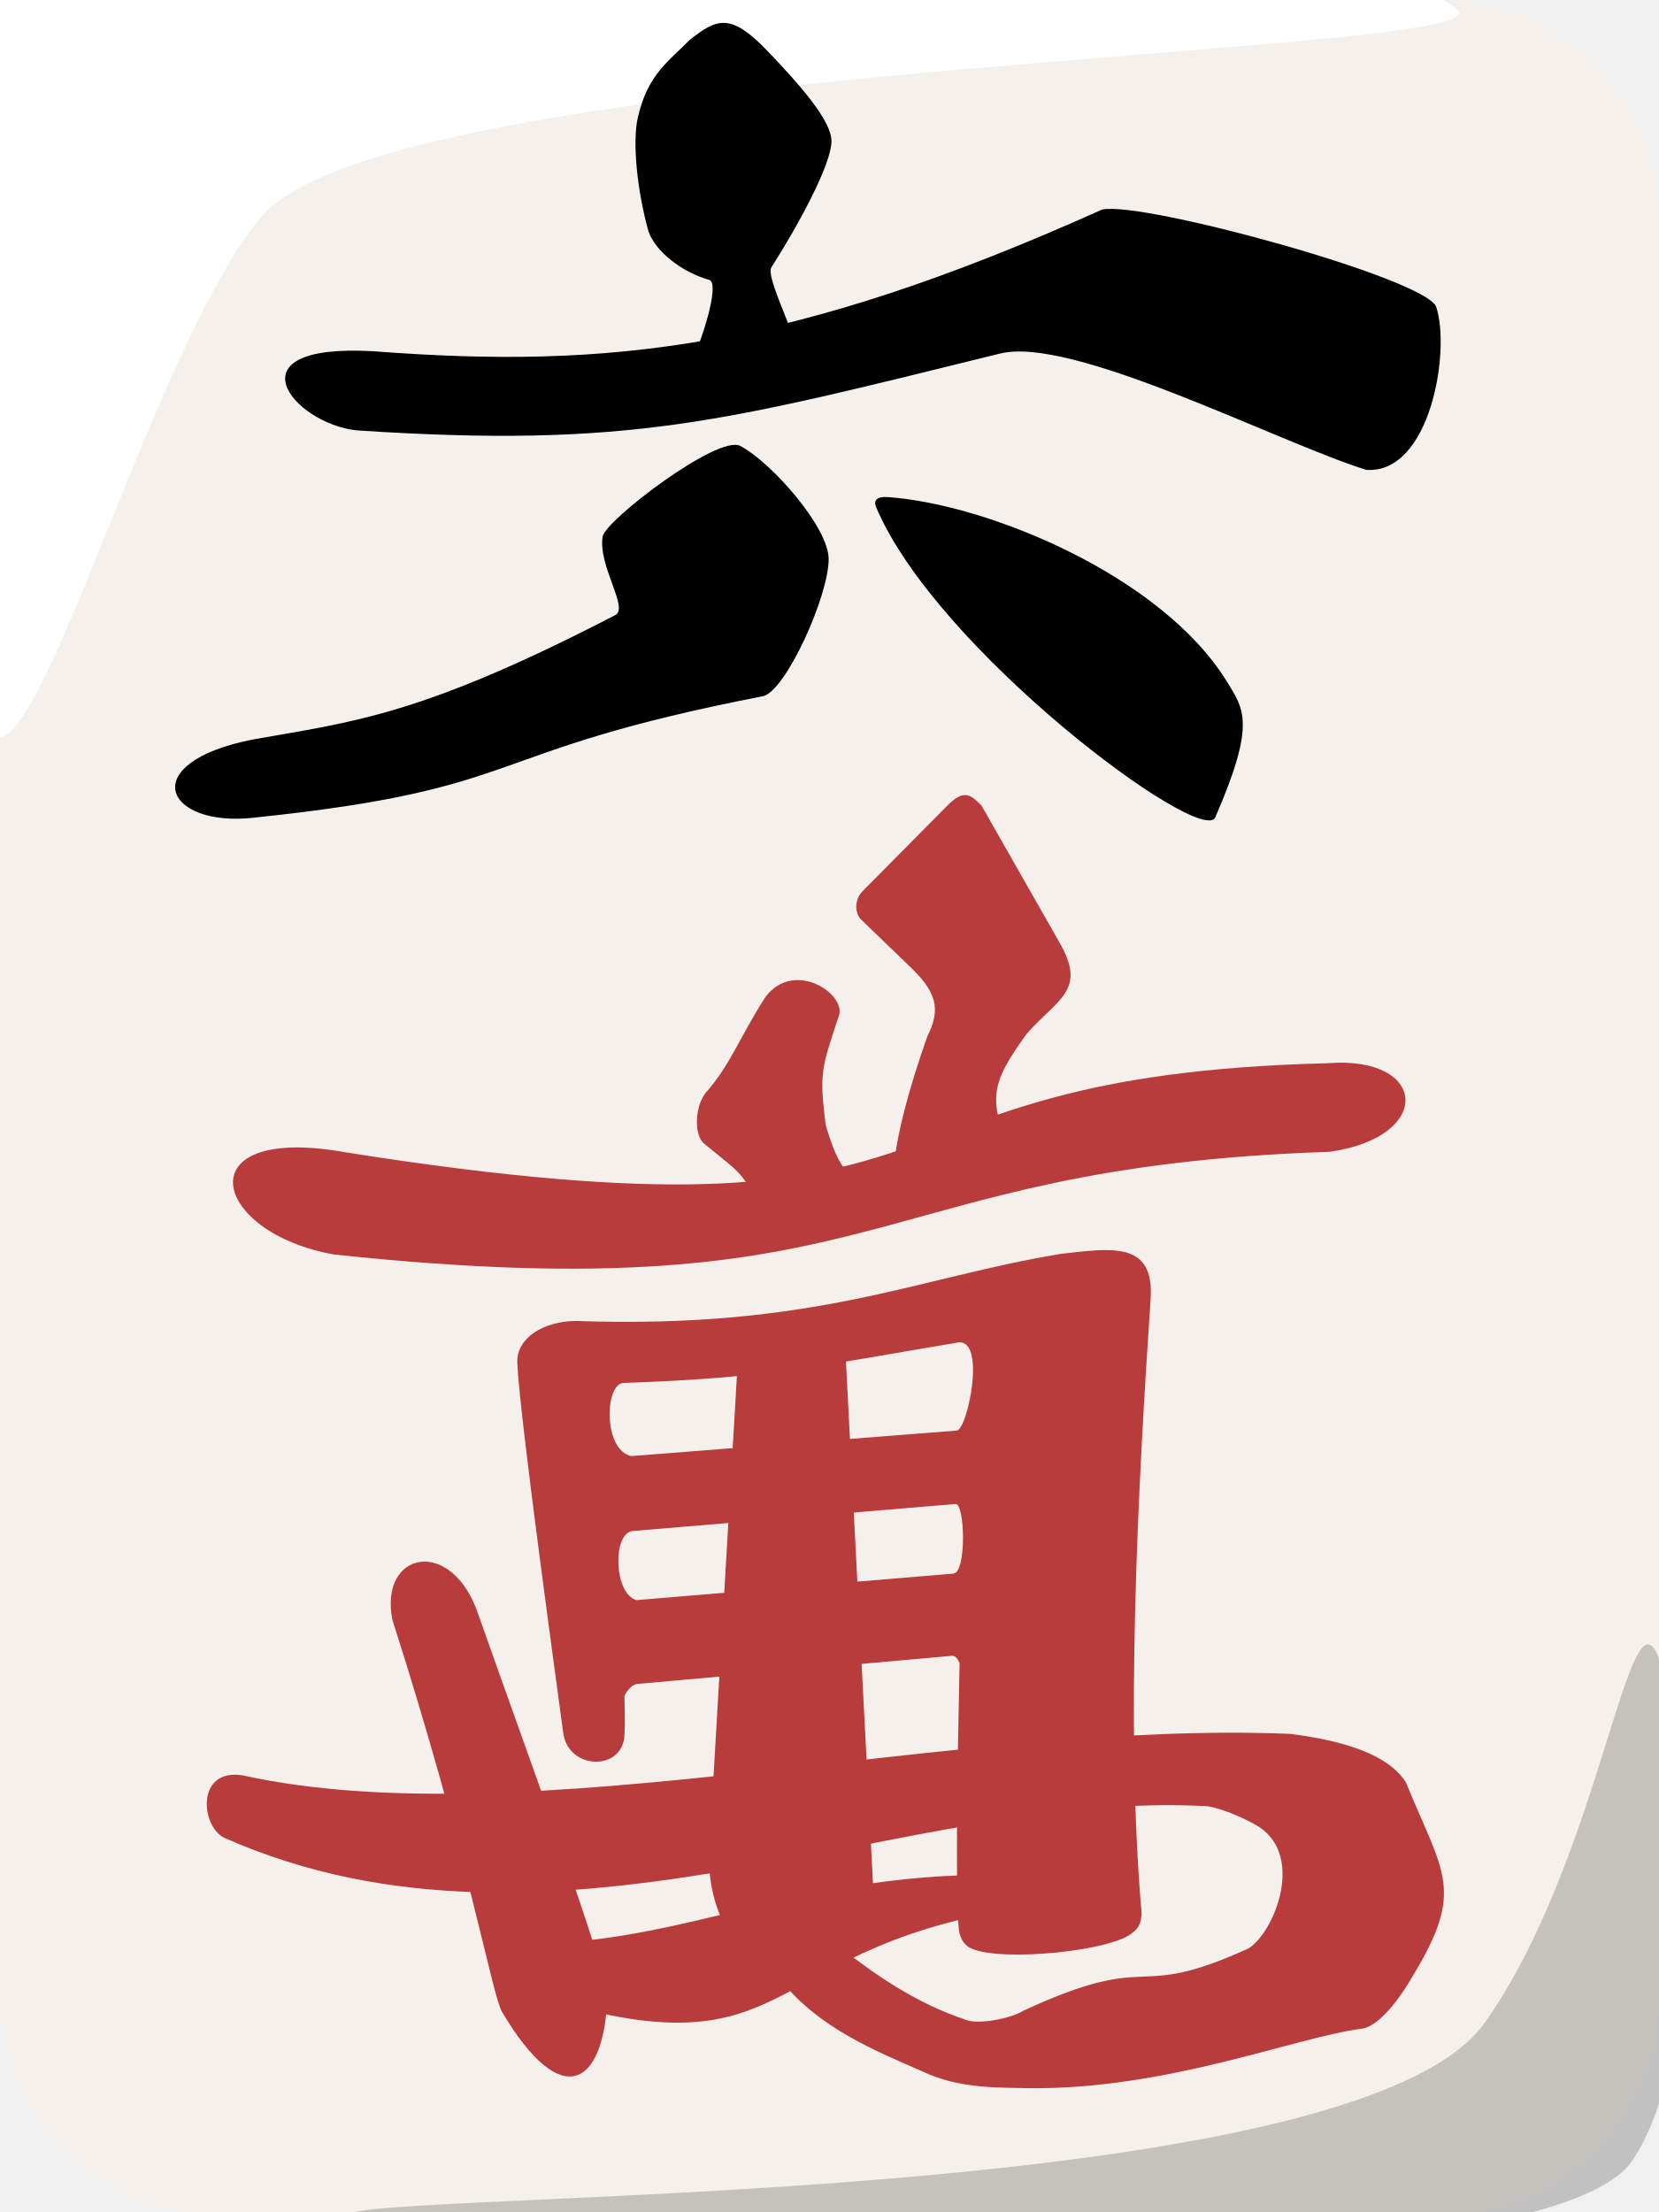
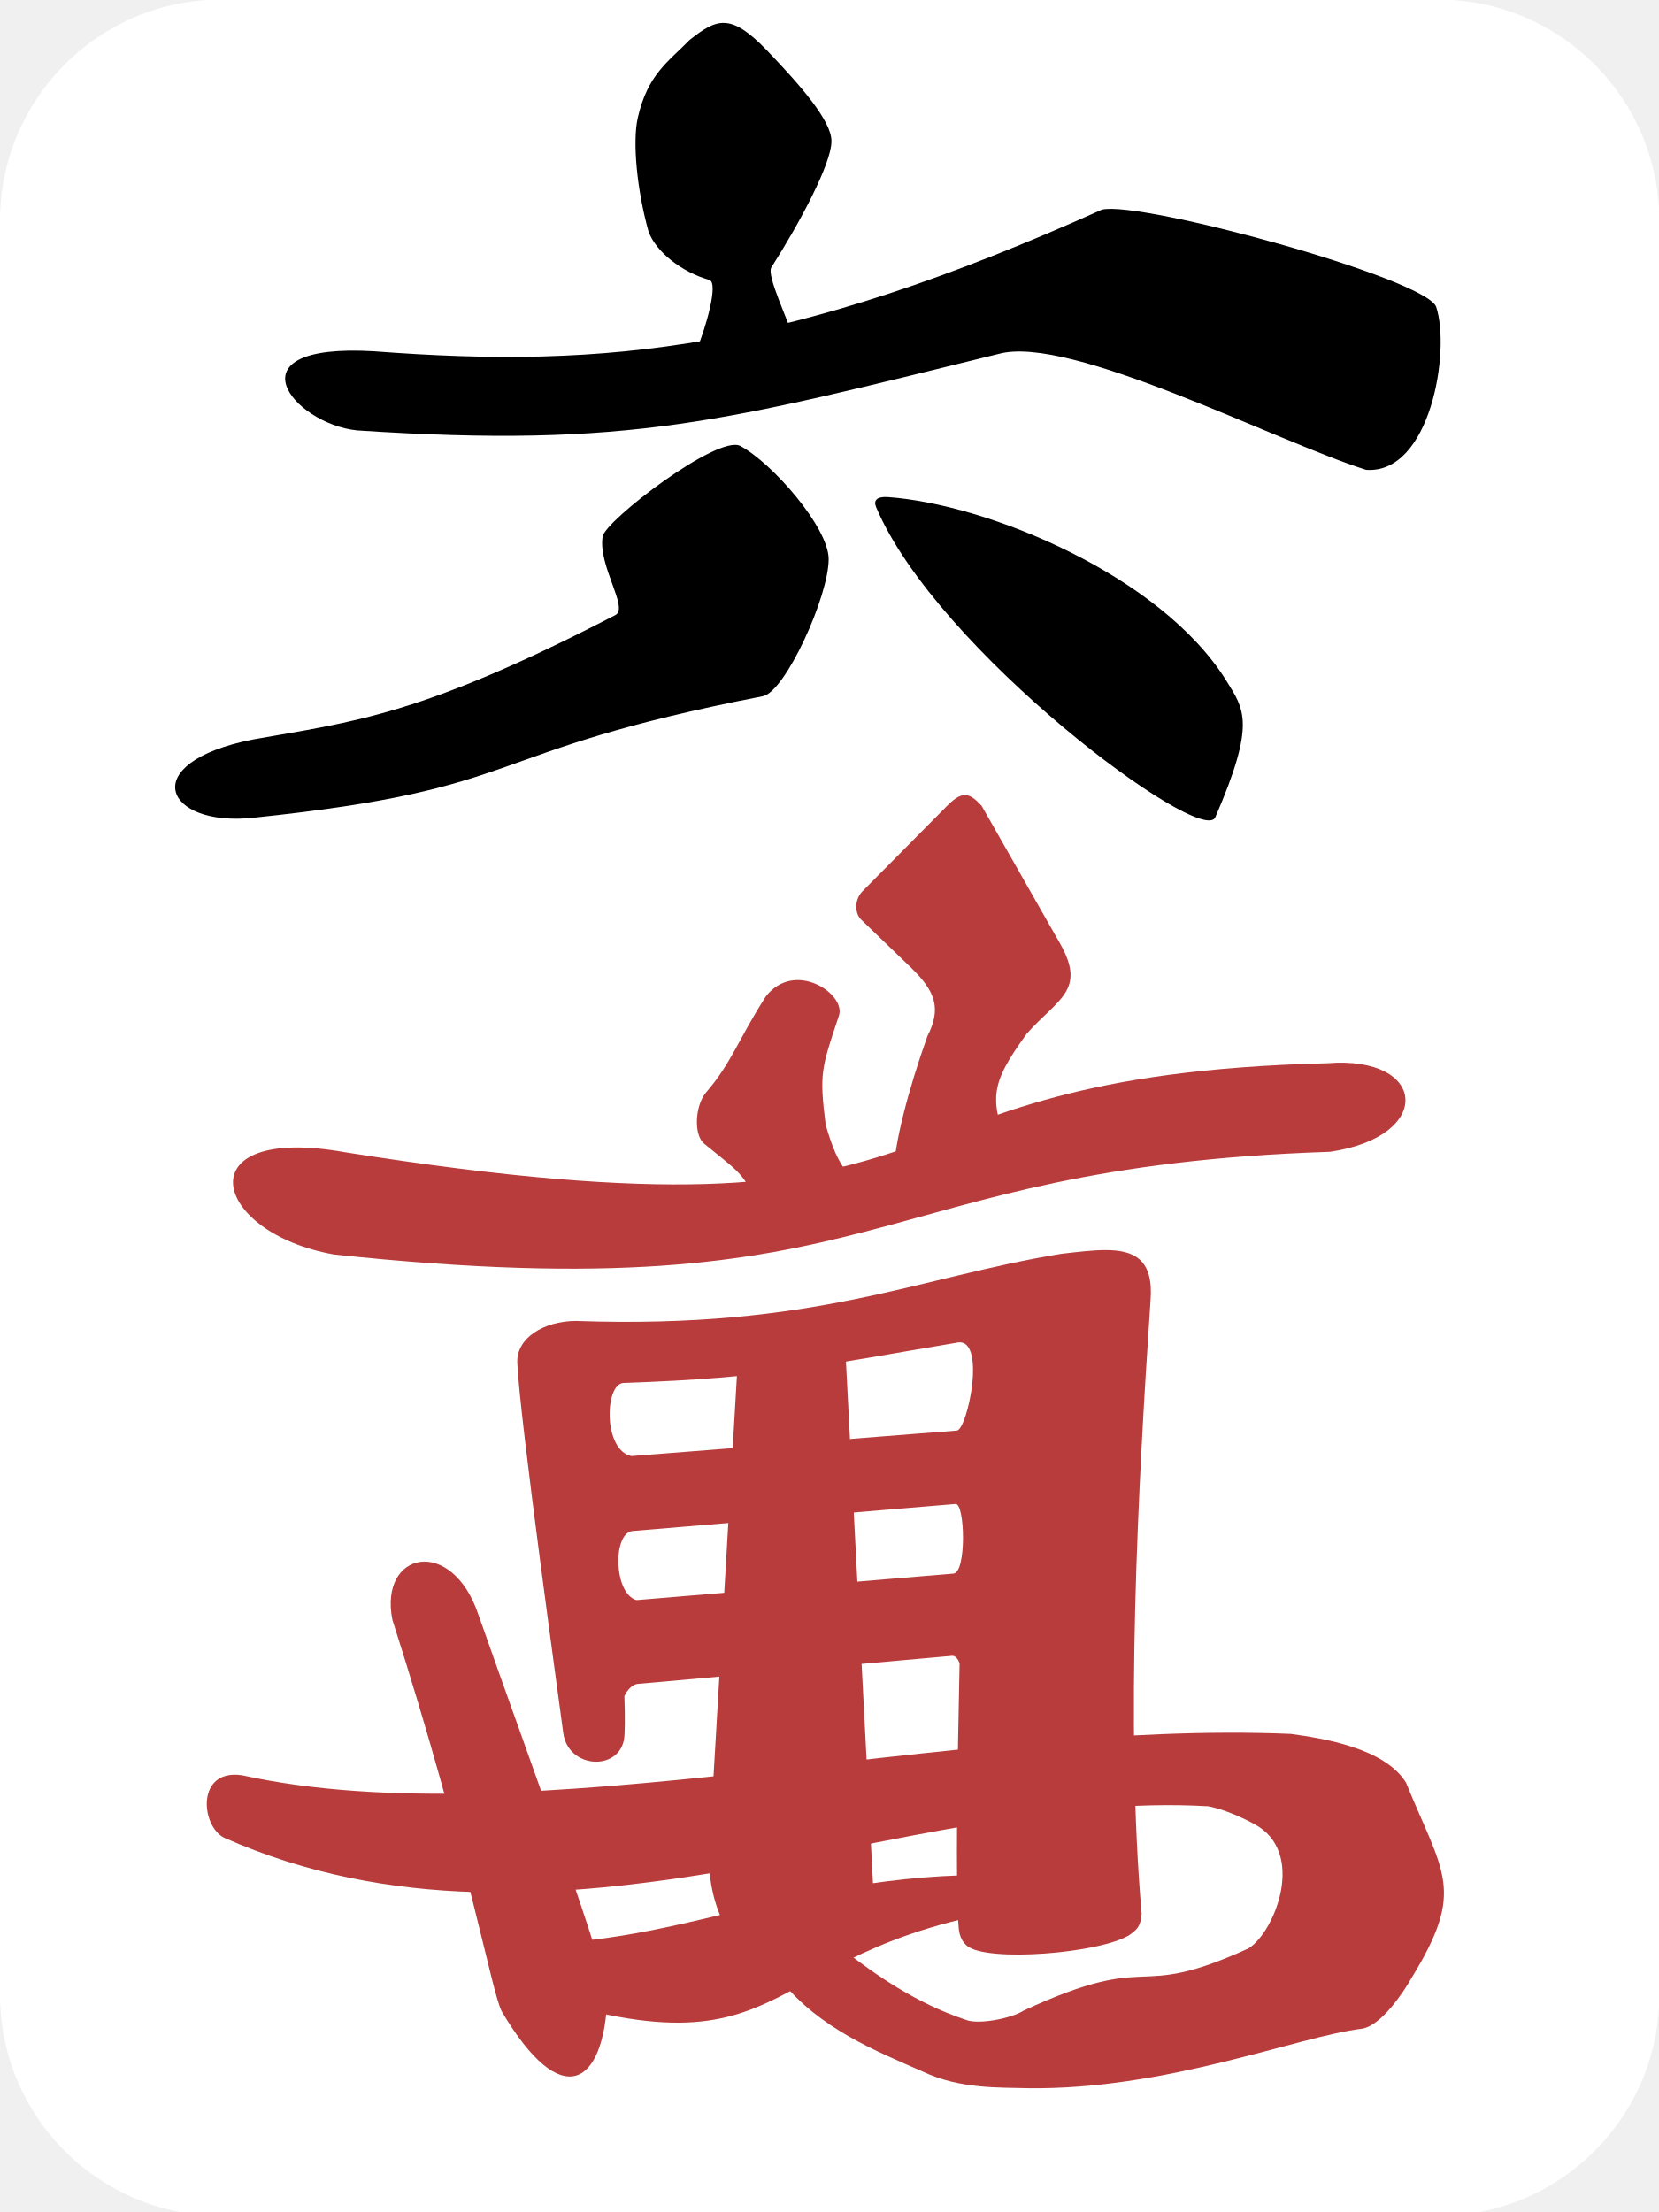
<svg xmlns="http://www.w3.org/2000/svg" width="300" height="400">
-   <g transform="translate(0 -652.362)">
-     <rect width="300.059" height="400.778" y="652.284" ry="40" style="opacity:1;fill:#f5f0eb;fill-opacity:1;fill-rule:nonzero;stroke:none;stroke-width:10;stroke-linecap:butt;stroke-linejoin:round;stroke-miterlimit:4;stroke-dasharray:none;stroke-dashoffset:0;stroke-opacity:1" />
-     <path d="M-4.769 775.071c-4.881-33.076-12.077-100.834 3.49-123.007 20.277-26.12 234.78-20.433 264.593 1.846 12.9 8.739-192.964 9.211-216.215 37.835C24.391 719.112.651 818.187-4.769 775.07Z" mask="url(#b)" style="fill:#fff;fill-opacity:1;fill-rule:evenodd;stroke:none;stroke-width:1px;stroke-linecap:butt;stroke-linejoin:miter;stroke-opacity:1;filter:url(#a)" />
-     <path d="M151.736 1025.018c-3.327-9.314-10.249-68.454 5.318-90.627 20.277-26.12 219.436-16.458 231.555-9.932 11.074 5.317-178.604.06-204.851 34.867-21.594 30-26.501 82.178-32.022 65.692z" mask="url(#c)" style="fill:#000;fill-opacity:.196;fill-rule:evenodd;stroke:none;stroke-width:1px;stroke-linecap:butt;stroke-linejoin:miter;stroke-opacity:1;filter:url(#a)" transform="rotate(180 225.969 988.943)" />
-   </g>
+   <rect width="300.059" height="400.778" y="652.284" ry="40" style="opacity:1;fill:#fff;fill-opacity:1;fill-rule:nonzero;stroke:none;stroke-width:10;stroke-linecap:butt;stroke-linejoin:round;stroke-miterlimit:4;stroke-dasharray:none;stroke-dashoffset:0;stroke-opacity:1" transform="translate(0 -652.362)" />
  <path d="M-973.9 230.335c101.51 10.776 95.086-15.763 180.061-18.577 18.885-2.746 17.635-17.46-.449-16.017-90.368 2.243-58.78 34.94-177.693 16.091-28.997-5.176-24.264 14.568-1.919 18.503z" style="fill:#b93c3c;fill-opacity:1;fill-rule:evenodd;stroke:none;stroke-width:1px;stroke-linecap:butt;stroke-linejoin:miter;stroke-opacity:1" transform="translate(1034.343 -3.476)" />
  <path d="M-882.636 187.136c1.312-3.924-7.997-10.181-13.22-3.472-4.83 7.479-6.263 12.155-10.86 17.42-1.958 2.393-2.24 7.725-.216 9.267 7.568 6.199 6.724 4.784 11.5 14.738l20.53-1.762c-6.52-8.589-7.597-7.834-10.131-16.424-1.165-9.327-.808-10.176 2.397-19.767zM-856.843 149.174c-2.072-2.165-3.31-2.932-6.213 0l-15.391 15.54c-1.348 1.501-1.372 3.706-.264 4.97l9.17 8.834c4.353 4.252 5.464 7.314 2.9 12.336-3.42 9.616-5.987 19.367-6.097 24.708l21.18-3.487c-3.959-9.818-3.87-12.358 2.866-21.647 5.559-6.327 10.933-7.774 5.995-16.417zM-834.44 229.53c-2.379 0-5.115.351-7.986.675-25.98 4.24-44.632 13.662-87.783 12.14-5.841.03-10.797 3.109-10.592 7.59.416 9.893 7.7 62.177 8.305 66.89.853 6.417 9.79 6.987 10.967 1.34.215-1.033.221-3.957.098-7.995.547-1.144 1.397-2.02 2.308-2.184l56.983-5.092c.58.007 1.014.545 1.32 1.33-.442 20.094-.684 39.742-.254 46.624.124 1.52.051 3.12 1.57 4.486 3.627 3.034 24.108 1.363 29.408-1.947 1.469-1.078 2-1.583 2.198-3.83-2.961-33.992-.668-77.218 1.605-110.873.597-7.453-2.911-9.155-8.146-9.155zm-26.98 16.763c5.652-1.39 2.022 15.828.088 15.877l-58.828 4.611c-5.127-1.024-4.88-13.066-1.422-13.228 26.639-.896 35.744-3.181 60.162-7.26zm-.129 29.152c1.706-.13 2.018 12.385-.38 12.586l-57.32 4.797c-4.102-1.15-4.353-11.962-.78-12.492z" style="fill:#b93c3c;fill-opacity:1;fill-rule:evenodd;stroke:none;stroke-width:1px;stroke-linecap:butt;stroke-linejoin:miter;stroke-opacity:1" transform="translate(1034.343 -3.476)" />
  <path d="m-881.542 246.32-19.233.635-5.291 90.56c-.751 10.291 4.492 20.61 11.24 20.762l18.743-6.546z" style="fill:#b93c3c;fill-opacity:1;fill-rule:evenodd;stroke:none;stroke-width:1px;stroke-linecap:butt;stroke-linejoin:miter;stroke-opacity:1" transform="translate(1034.343 -3.476)" />
  <path d="m-942.636 354.94.846 8.028c54.246 18.284 41.637-8.576 96.894-15.151l-.634-4.928c-42.242-2.988-64.353 13.179-97.106 12.051z" style="fill:#b93c3c;fill-opacity:1;fill-rule:evenodd;stroke:none;stroke-width:1px;stroke-linecap:butt;stroke-linejoin:miter;stroke-opacity:1" transform="translate(1034.343 -3.476)" />
  <path d="M-947.816 295.507c-4.79-14.35-18.047-11.53-15.57.885 13.898 43.448 17.943 67.498 19.8 70.859 10.792 18.228 18.402 13.453 19.078-2.434.112-4.85-14.234-43.495-23.308-69.31z" style="fill:#b93c3c;fill-opacity:1;fill-rule:evenodd;stroke:none;stroke-width:1px;stroke-linecap:butt;stroke-linejoin:miter;stroke-opacity:1" transform="translate(1034.343 -3.476)" />
  <path d="M-990.503 324.512c-8.36-1.304-7.6 9.084-3.317 11.288 59.848 26.468 123.839-8.865 177.967-5.69 2.058.368 5.312 1.563 8.294 3.201 9.557 5.048 3.734 19.51-.976 22.479-21.536 9.845-16.514.091-40.673 11.25-2.278 1.46-8.257 2.596-10.482 1.685-8.943-2.978-16.302-8.103-22.15-12.665l-11.189 5.646c6.906 8.601 17.1 12.672 25.541 16.372 6.747 3.213 14.126 2.854 19.03 3.005 25.107.345 48.588-9.297 60.402-10.755 3.458-.53 7.483-6.526 9.05-9.31 9.692-15.872 5.689-18.57-1.085-35.189-3.85-6.232-14.98-8.011-20.828-8.804-60.717-2.575-138.254 18.811-189.584 7.487z" style="fill:#b93c3c;fill-opacity:1;fill-rule:evenodd;stroke:none;stroke-width:1px;stroke-linecap:butt;stroke-linejoin:miter;stroke-opacity:1" transform="translate(1034.343 -3.476)" />
  <path d="M138.731 661.522c-6.661-6.95-9.144-5.77-14.01-1.951-3.9 3.998-7.614 6.227-9.403 14.145-.967 4.36-.136 13.043 1.951 20.487 1.287 3.662 6.02 7.381 11.005 8.78 1.71.542-.622 8.672-2.439 13.008l18.21-.976c-1.541-4.9-5.491-12.838-4.552-14.308 5.1-7.982 10.835-18.724 10.86-22.763.07-3.681-5.626-10.163-11.622-16.422z" style="fill:#000;fill-opacity:1;fill-rule:evenodd;stroke:none;stroke-width:1px;stroke-linecap:butt;stroke-linejoin:miter;stroke-opacity:1" transform="translate(0 -652.362)" />
  <path d="M64.55 730.19c-11.593-1.2-23.54-15.849 3.028-14.308 42.501 3.246 75.194-.247 131.69-25.611 6.908-1.686 58.324 12.344 60.432 17.56 2.654 7.909-1.029 30.331-12.666 29.494-16.472-5.205-53.428-24.456-66.374-20.983-49.456 12.158-66.638 17.117-116.11 13.848z" style="fill:#000;fill-opacity:1;fill-rule:evenodd;stroke:none;stroke-width:1px;stroke-linecap:butt;stroke-linejoin:miter;stroke-opacity:1" transform="translate(0 -652.362)" />
  <path d="M133.871 733.005c-4.023-2.139-24.469 13.505-24.897 16.39-.845 5.325 4.787 12.92 2.3 14.19-35.138 18.204-47.383 19.283-65.468 22.487-21.425 4.198-16.073 15.92 0 14.164 50.84-5.295 39.72-11.786 92.174-21.982 4.079-.896 11.869-18.057 11.869-24.792 0-5.73-10.277-17.435-15.978-20.457zM160.507 742.246c-2.032-.118-2.566.662-2.08 1.814 10.907 25.897 58.795 61.458 61.326 56.12 7.436-17.119 5.18-19.57 2.029-24.69-11.856-19.095-43.212-31.989-61.275-33.244z" style="fill:#000;fill-opacity:1;fill-rule:evenodd;stroke:none;stroke-width:1px;stroke-linecap:butt;stroke-linejoin:miter;stroke-opacity:1" transform="translate(0 -652.362)" />
</svg>
